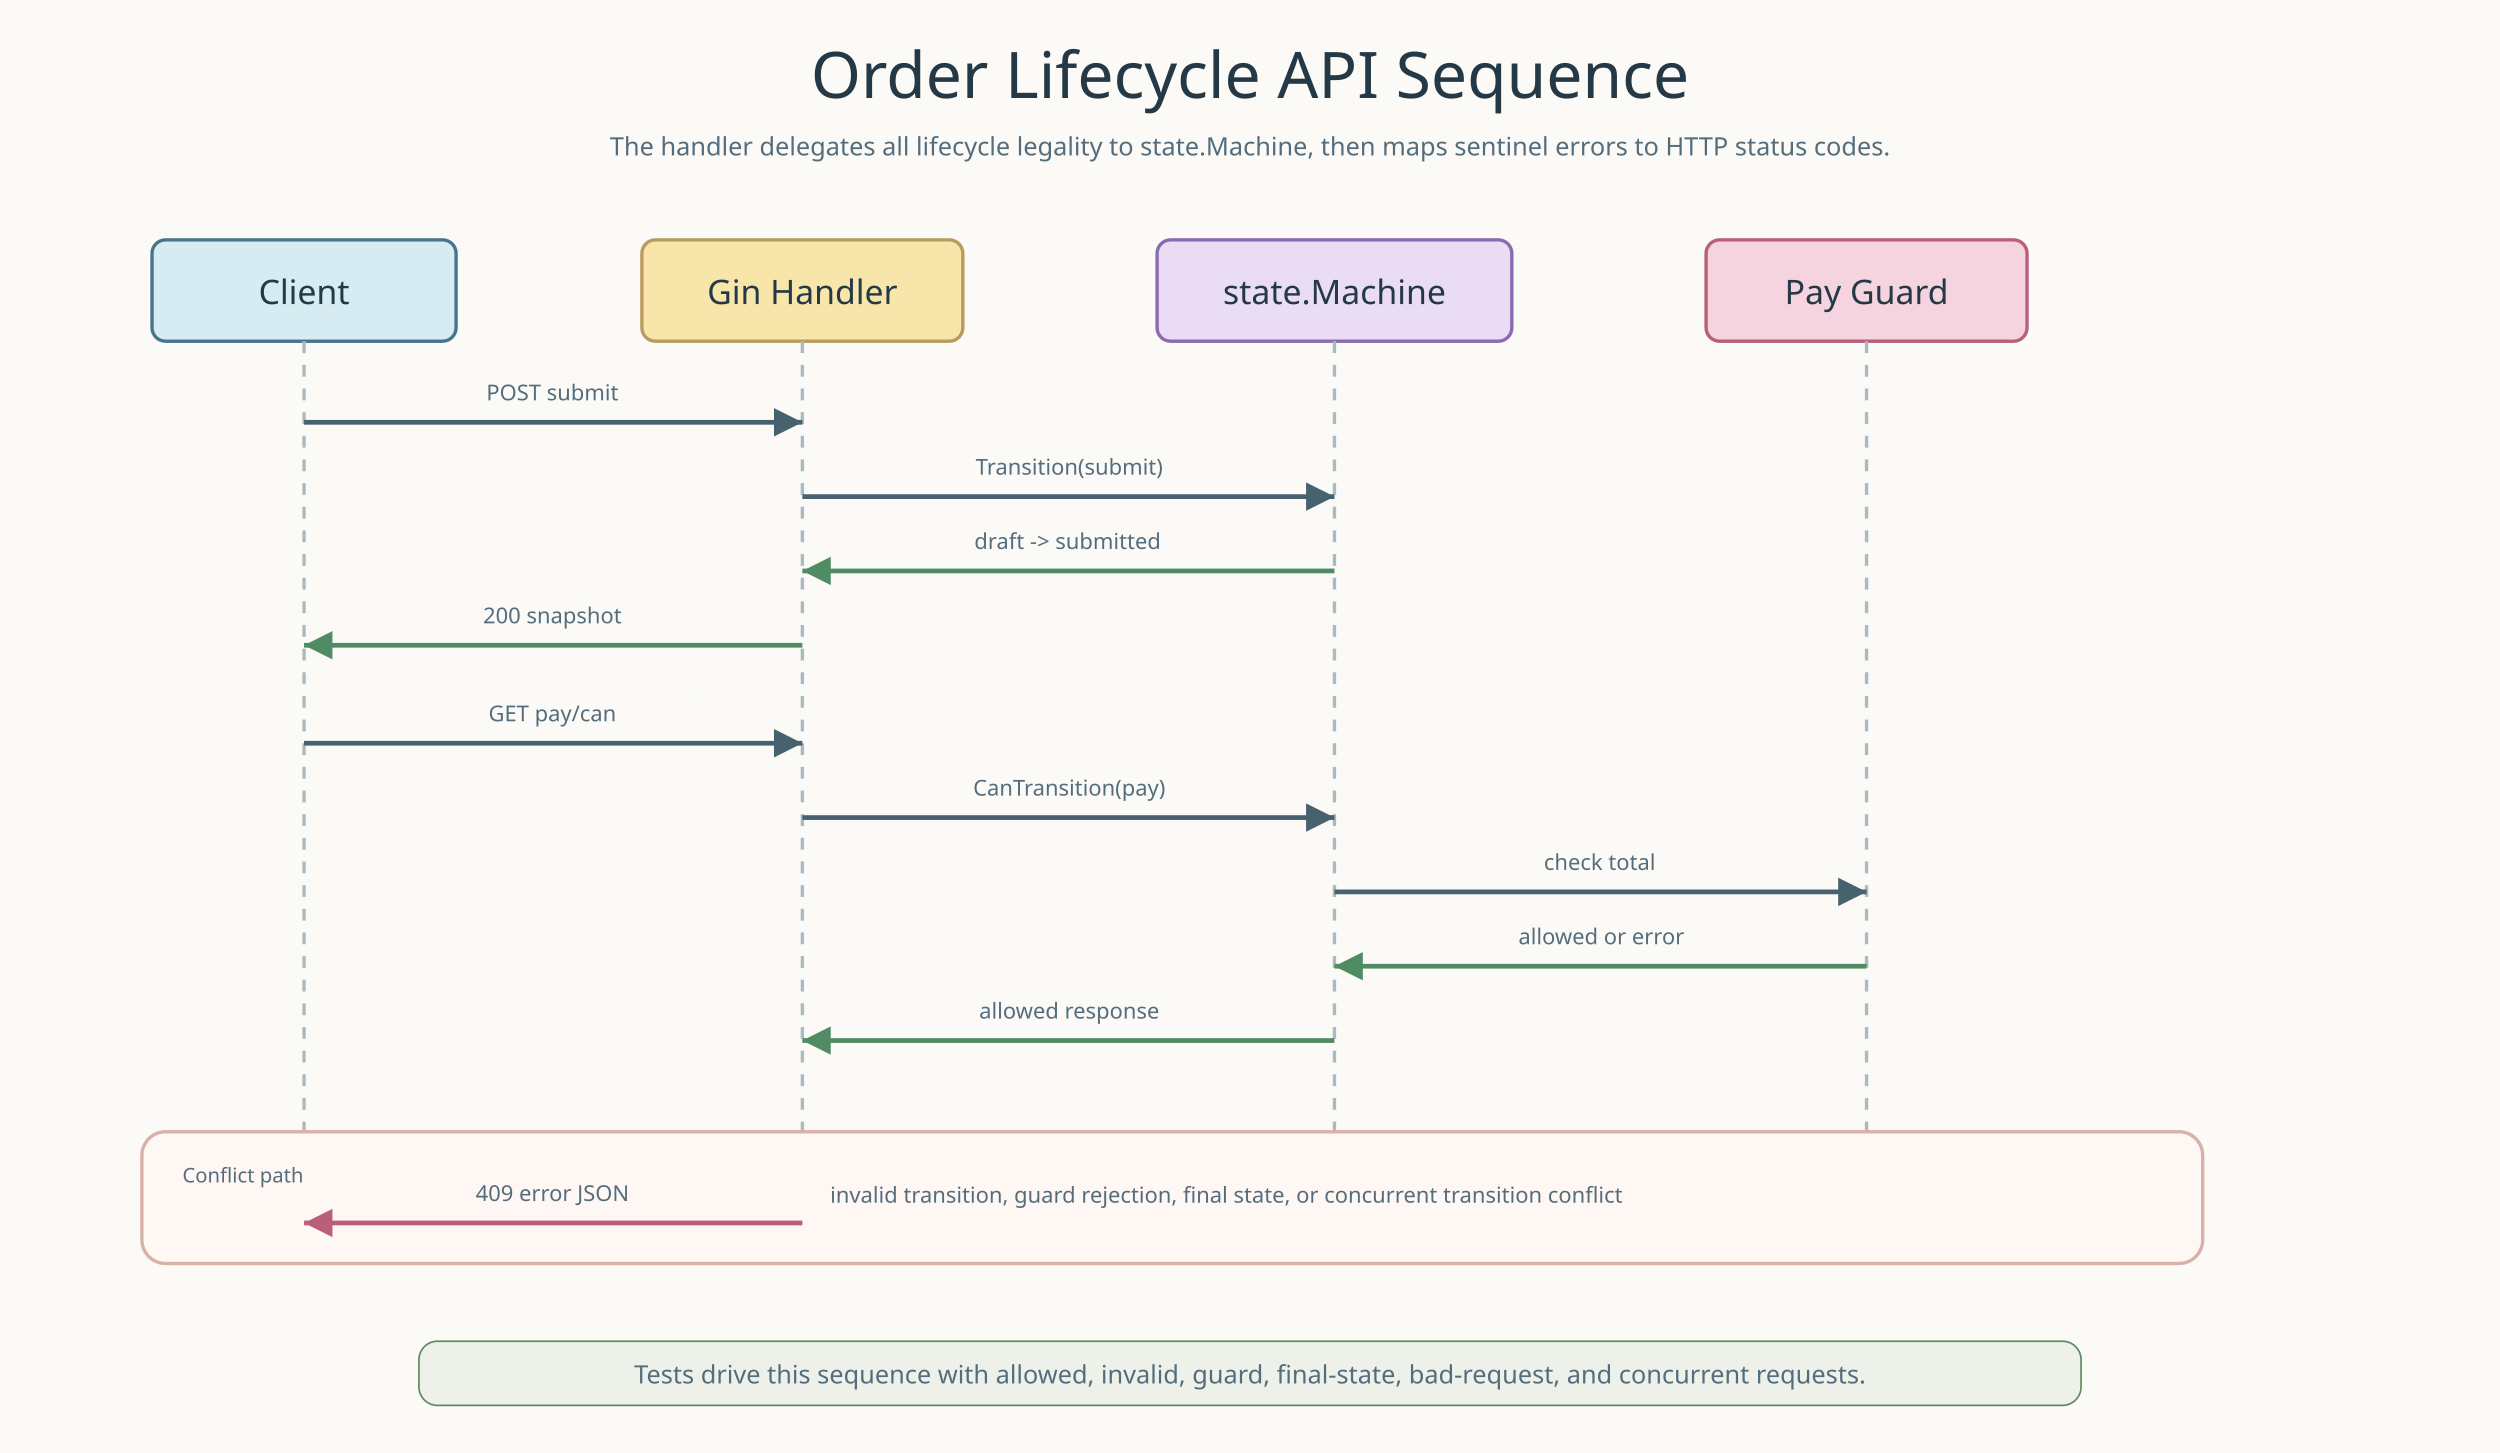
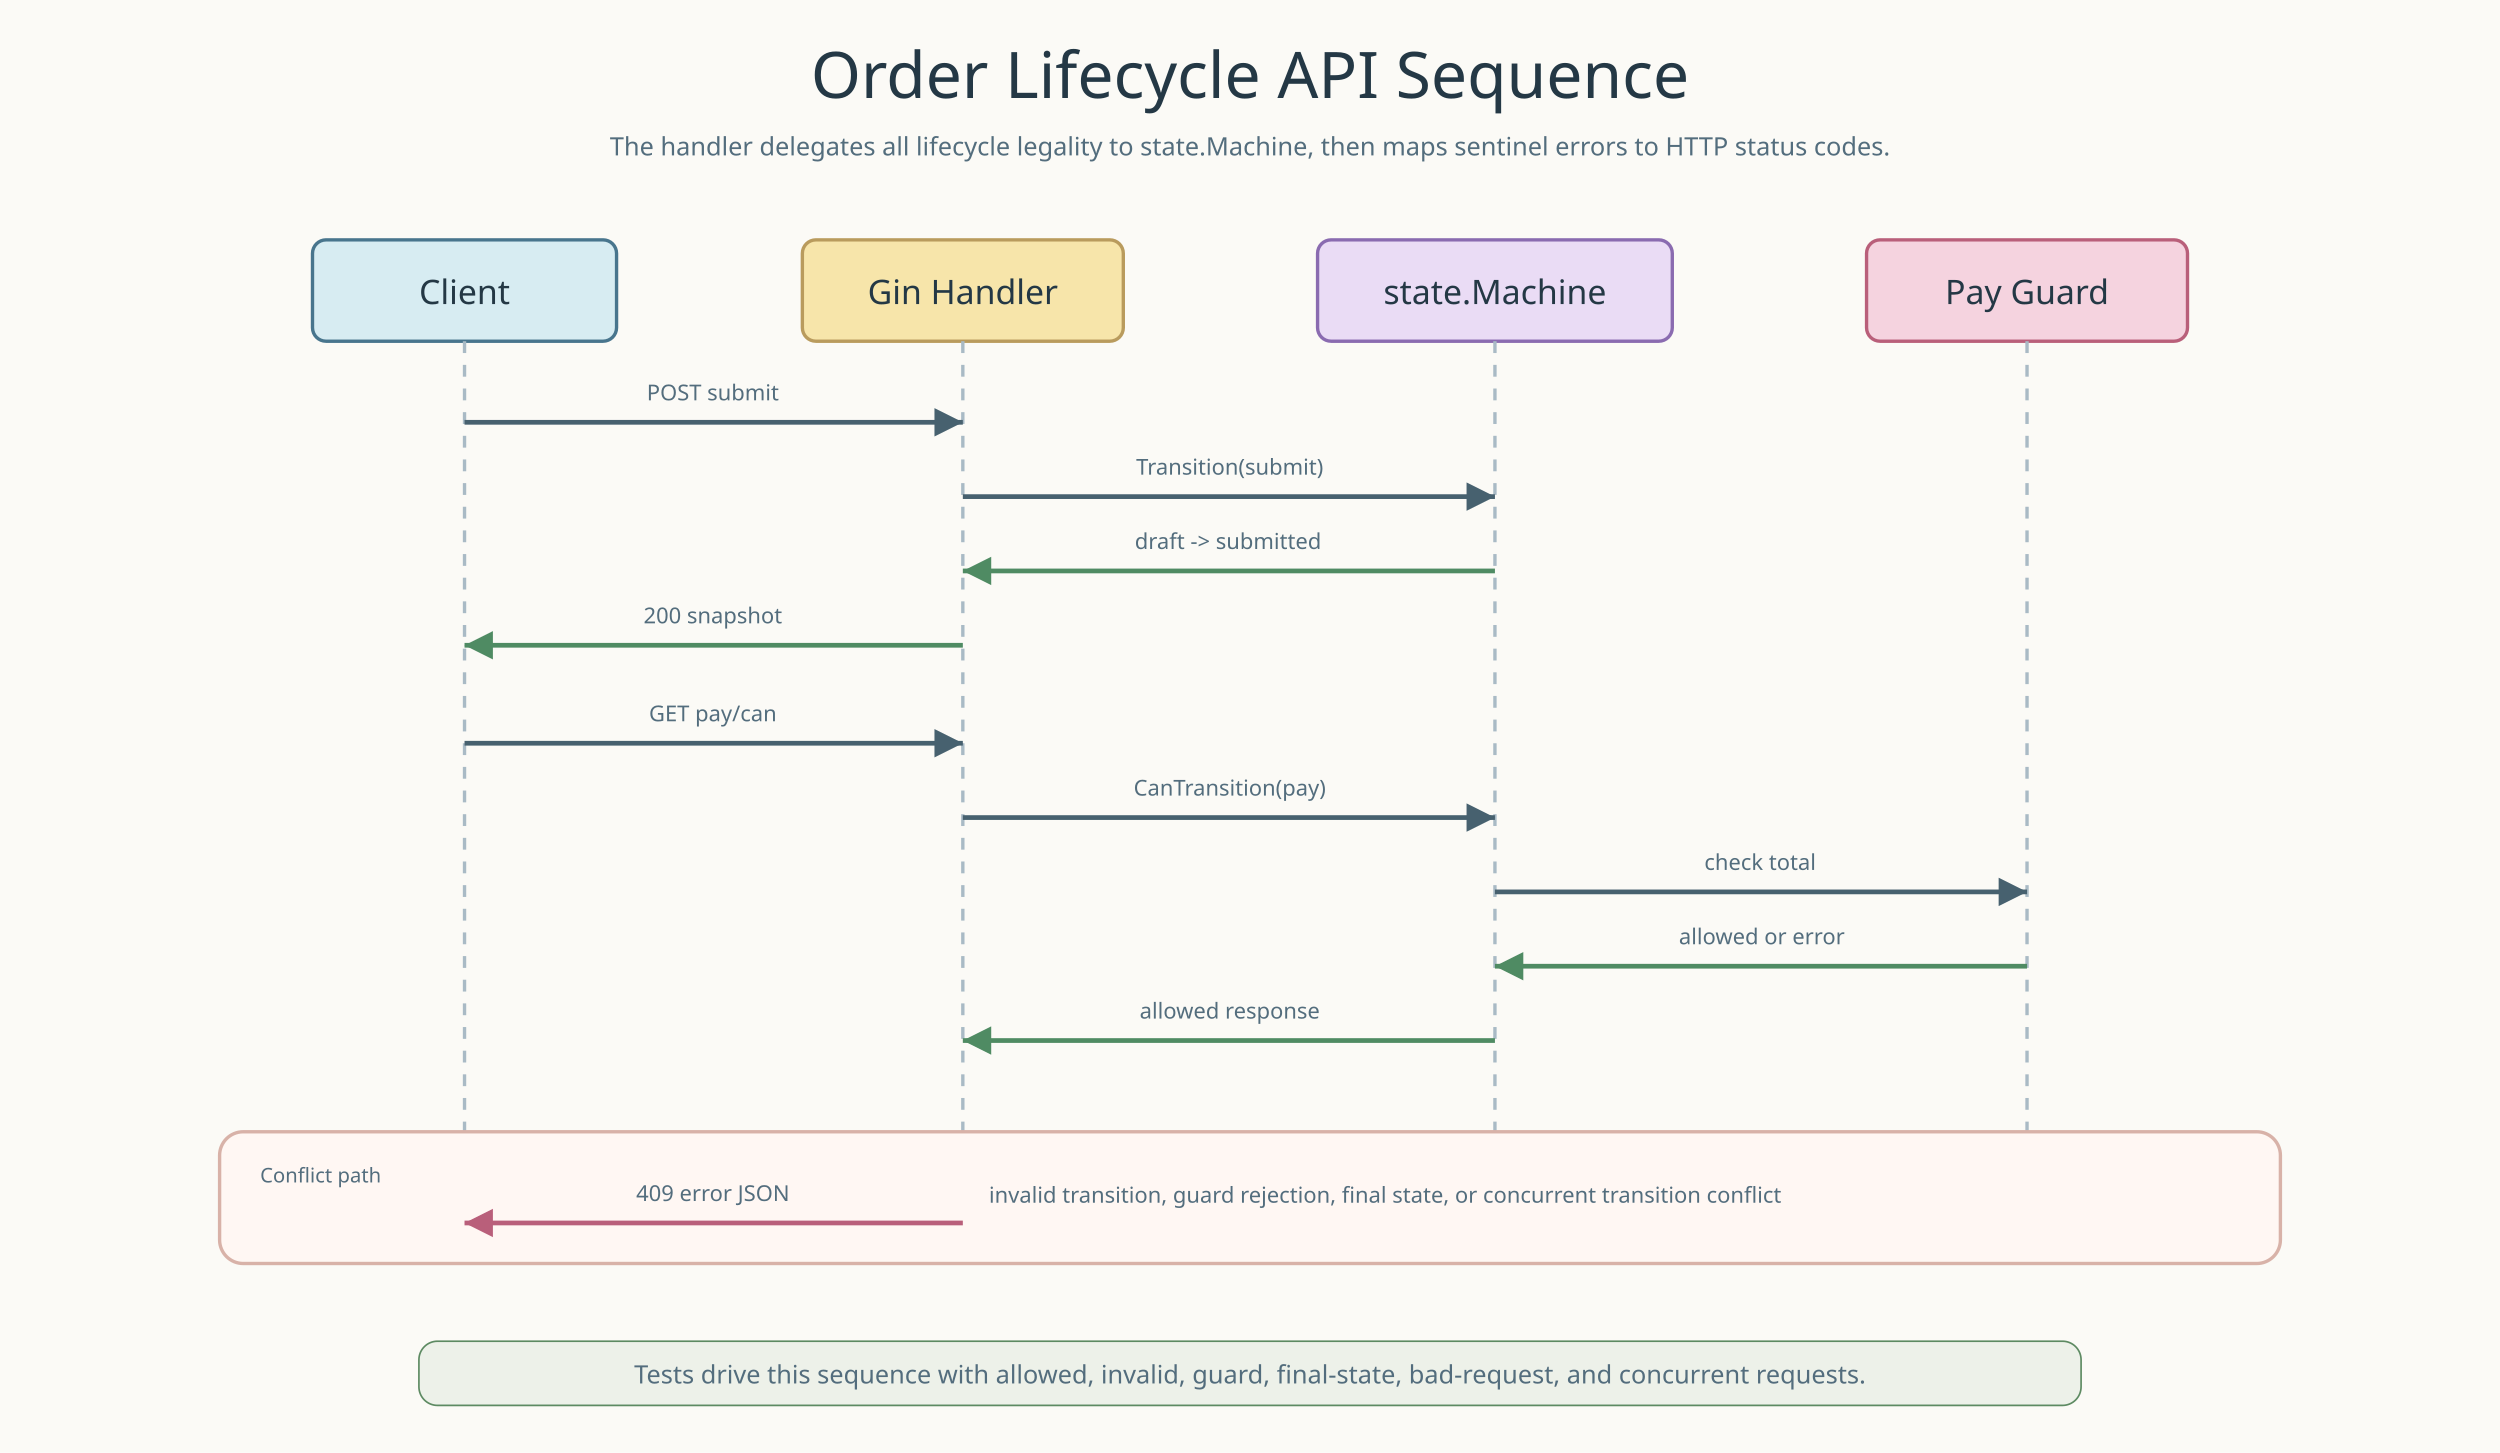
<svg xmlns="http://www.w3.org/2000/svg" width="1480" height="860" viewBox="0 0 1480 860" role="img" aria-labelledby="title desc">
  <defs>
    <marker id="seq-main" viewBox="0 0 8 8" markerWidth="8" markerHeight="8" refX="7" refY="4" orient="auto">
      <path d="M 1 1 L 7 4 L 1 7 Z" fill="#47616f" />
    </marker>
    <marker id="seq-success" viewBox="0 0 8 8" markerWidth="8" markerHeight="8" refX="7" refY="4" orient="auto">
      <path d="M 1 1 L 7 4 L 1 7 Z" fill="#4f8b63" />
    </marker>
    <marker id="seq-error" viewBox="0 0 8 8" markerWidth="8" markerHeight="8" refX="7" refY="4" orient="auto">
      <path d="M 1 1 L 7 4 L 1 7 Z" fill="#b95f7a" />
    </marker>
    <style>
      @font-face { font-family: 'Architects Daughter'; src: url('file:///Users/debop/Library/Fonts/ArchitectsDaughter-Regular.ttf') format('truetype'); }
      @font-face { font-family: 'Comic Mono'; src: url('file:///Users/debop/Library/Fonts/ComicMono.ttf') format('truetype'); }
      .title { font-family: 'Architects Daughter'; font-size: 38px; fill: #243845; }
      .subtitle, .label, .small { font-family: 'Comic Mono'; fill: #536d7d; }
      .subtitle { font-size: 15px; }
      .actor { font-family: 'Architects Daughter'; font-size: 20px; fill: #243845; }
      .label { font-size: 13px; }
      .small { font-size: 12px; }
      .lifeline { stroke: #a9bac5; stroke-width: 2; stroke-dasharray: 7 7; }
      .main { fill: none; stroke: #47616f; stroke-width: 2.8; marker-end: url(#seq-main); }
      .success { fill: none; stroke: #4f8b63; stroke-width: 2.8; marker-end: url(#seq-success); }
      .error { fill: none; stroke: #b95f7a; stroke-width: 2.8; marker-end: url(#seq-error); }
    </style>
  </defs>
  <rect width="1480" height="860" fill="#fbfaf6" />
  <text class="title" x="740" y="58" text-anchor="middle">Order Lifecycle API Sequence</text>
  <text class="subtitle" x="740" y="92" text-anchor="middle">The handler delegates all lifecycle legality to state.Machine, then maps sentinel errors to HTTP status codes.</text>
-   <g transform="translate(90 142)">
+   <g transform="translate(185 142)">
    <rect width="180" height="60" rx="8" fill="#d7ecf2" stroke="#48758d" stroke-width="2" />
    <text class="actor" x="90" y="38" text-anchor="middle">Client</text>
  </g>
-   <g transform="translate(380 142)">
+   <g transform="translate(475 142)">
    <rect width="190" height="60" rx="8" fill="#f7e5aa" stroke="#b99b5d" stroke-width="2" />
    <text class="actor" x="95" y="38" text-anchor="middle">Gin Handler</text>
  </g>
-   <g transform="translate(685 142)">
+   <g transform="translate(780 142)">
    <rect width="210" height="60" rx="8" fill="#eadcf5" stroke="#8a6bb0" stroke-width="2" />
    <text class="actor" x="105" y="38" text-anchor="middle">state.Machine</text>
  </g>
-   <g transform="translate(1010 142)">
+   <g transform="translate(1105 142)">
    <rect width="190" height="60" rx="8" fill="#f5d3df" stroke="#b95f7a" stroke-width="2" />
    <text class="actor" x="95" y="38" text-anchor="middle">Pay Guard</text>
  </g>
-   <path class="lifeline" d="M 180 202 L 180 728" />
-   <path class="lifeline" d="M 475 202 L 475 728" />
-   <path class="lifeline" d="M 790 202 L 790 728" />
-   <path class="lifeline" d="M 1105 202 L 1105 728" />
-   <path class="main" d="M 180 250 L 475 250" />
-   <rect x="252" y="220" width="150" height="23" rx="7" fill="#fbfaf6" />
-   <text class="label" x="327" y="237" text-anchor="middle">POST submit</text>
-   <path class="main" d="M 475 294 L 790 294" />
-   <rect x="548" y="264" width="170" height="23" rx="7" fill="#fbfaf6" />
-   <text class="label" x="633" y="281" text-anchor="middle">Transition(submit)</text>
-   <path class="success" d="M 790 338 L 475 338" />
-   <rect x="540" y="308" width="185" height="23" rx="7" fill="#fbfaf6" />
-   <text class="label" x="632" y="325" text-anchor="middle">draft -&gt; submitted</text>
-   <path class="success" d="M 475 382 L 180 382" />
-   <rect x="248" y="352" width="158" height="23" rx="7" fill="#fbfaf6" />
-   <text class="label" x="327" y="369" text-anchor="middle">200 snapshot</text>
-   <path class="main" d="M 180 440 L 475 440" />
-   <rect x="235" y="410" width="184" height="23" rx="7" fill="#fbfaf6" />
-   <text class="label" x="327" y="427" text-anchor="middle">GET pay/can</text>
-   <path class="main" d="M 475 484 L 790 484" />
-   <rect x="536" y="454" width="194" height="23" rx="7" fill="#fbfaf6" />
-   <text class="label" x="633" y="471" text-anchor="middle">CanTransition(pay)</text>
-   <path class="main" d="M 790 528 L 1105 528" />
-   <rect x="872" y="498" width="150" height="23" rx="7" fill="#fbfaf6" />
-   <text class="label" x="947" y="515" text-anchor="middle">check total</text>
-   <path class="success" d="M 1105 572 L 790 572" />
-   <rect x="866" y="542" width="164" height="23" rx="7" fill="#fbfaf6" />
-   <text class="label" x="948" y="559" text-anchor="middle">allowed or error</text>
-   <path class="success" d="M 790 616 L 475 616" />
-   <rect x="546" y="586" width="174" height="23" rx="7" fill="#fbfaf6" />
-   <text class="label" x="633" y="603" text-anchor="middle">allowed response</text>
-   <rect x="84" y="670" width="1220" height="78" rx="14" fill="#fff7f3" stroke="#d8b2a8" stroke-width="2" />
-   <text class="small" x="108" y="700">Conflict path</text>
-   <path class="error" d="M 475 724 L 180 724" />
-   <rect x="238" y="694" width="178" height="23" rx="7" fill="#fff7f3" />
-   <text class="label" x="327" y="711" text-anchor="middle">409 error JSON</text>
-   <text class="label" x="726" y="712" text-anchor="middle">invalid transition, guard rejection, final state, or concurrent transition conflict</text>
+   <path class="lifeline" d="M 275 202 L 275 728" />
+   <path class="lifeline" d="M 570 202 L 570 728" />
+   <path class="lifeline" d="M 885 202 L 885 728" />
+   <path class="lifeline" d="M 1200 202 L 1200 728" />
+   <path class="main" d="M 275 250 L 570 250" />
+   <rect x="347" y="220" width="150" height="23" rx="7" fill="#fbfaf6" />
+   <text class="label" x="422" y="237" text-anchor="middle">POST submit</text>
+   <path class="main" d="M 570 294 L 885 294" />
+   <rect x="643" y="264" width="170" height="23" rx="7" fill="#fbfaf6" />
+   <text class="label" x="728" y="281" text-anchor="middle">Transition(submit)</text>
+   <path class="success" d="M 885 338 L 570 338" />
+   <rect x="635" y="308" width="185" height="23" rx="7" fill="#fbfaf6" />
+   <text class="label" x="727" y="325" text-anchor="middle">draft -&gt; submitted</text>
+   <path class="success" d="M 570 382 L 275 382" />
+   <rect x="343" y="352" width="158" height="23" rx="7" fill="#fbfaf6" />
+   <text class="label" x="422" y="369" text-anchor="middle">200 snapshot</text>
+   <path class="main" d="M 275 440 L 570 440" />
+   <rect x="330" y="410" width="184" height="23" rx="7" fill="#fbfaf6" />
+   <text class="label" x="422" y="427" text-anchor="middle">GET pay/can</text>
+   <path class="main" d="M 570 484 L 885 484" />
+   <rect x="631" y="454" width="194" height="23" rx="7" fill="#fbfaf6" />
+   <text class="label" x="728" y="471" text-anchor="middle">CanTransition(pay)</text>
+   <path class="main" d="M 885 528 L 1200 528" />
+   <rect x="967" y="498" width="150" height="23" rx="7" fill="#fbfaf6" />
+   <text class="label" x="1042" y="515" text-anchor="middle">check total</text>
+   <path class="success" d="M 1200 572 L 885 572" />
+   <rect x="961" y="542" width="164" height="23" rx="7" fill="#fbfaf6" />
+   <text class="label" x="1043" y="559" text-anchor="middle">allowed or error</text>
+   <path class="success" d="M 885 616 L 570 616" />
+   <rect x="641" y="586" width="174" height="23" rx="7" fill="#fbfaf6" />
+   <text class="label" x="728" y="603" text-anchor="middle">allowed response</text>
+   <rect x="130" y="670" width="1220" height="78" rx="14" fill="#fff7f3" stroke="#d8b2a8" stroke-width="2" />
+   <text class="small" x="154" y="700">Conflict path</text>
+   <path class="error" d="M 570 724 L 275 724" />
+   <rect x="333" y="694" width="178" height="23" rx="7" fill="#fff7f3" />
+   <text class="label" x="422" y="711" text-anchor="middle">409 error JSON</text>
+   <text class="label" x="820" y="712" text-anchor="middle">invalid transition, guard rejection, final state, or concurrent transition conflict</text>
  <rect x="248" y="794" width="984" height="38" rx="11" fill="#edf1e9" stroke="#5d8a62" />
  <text class="subtitle" x="740" y="819" text-anchor="middle">Tests drive this sequence with allowed, invalid, guard, final-state, bad-request, and concurrent requests.</text>
</svg>
